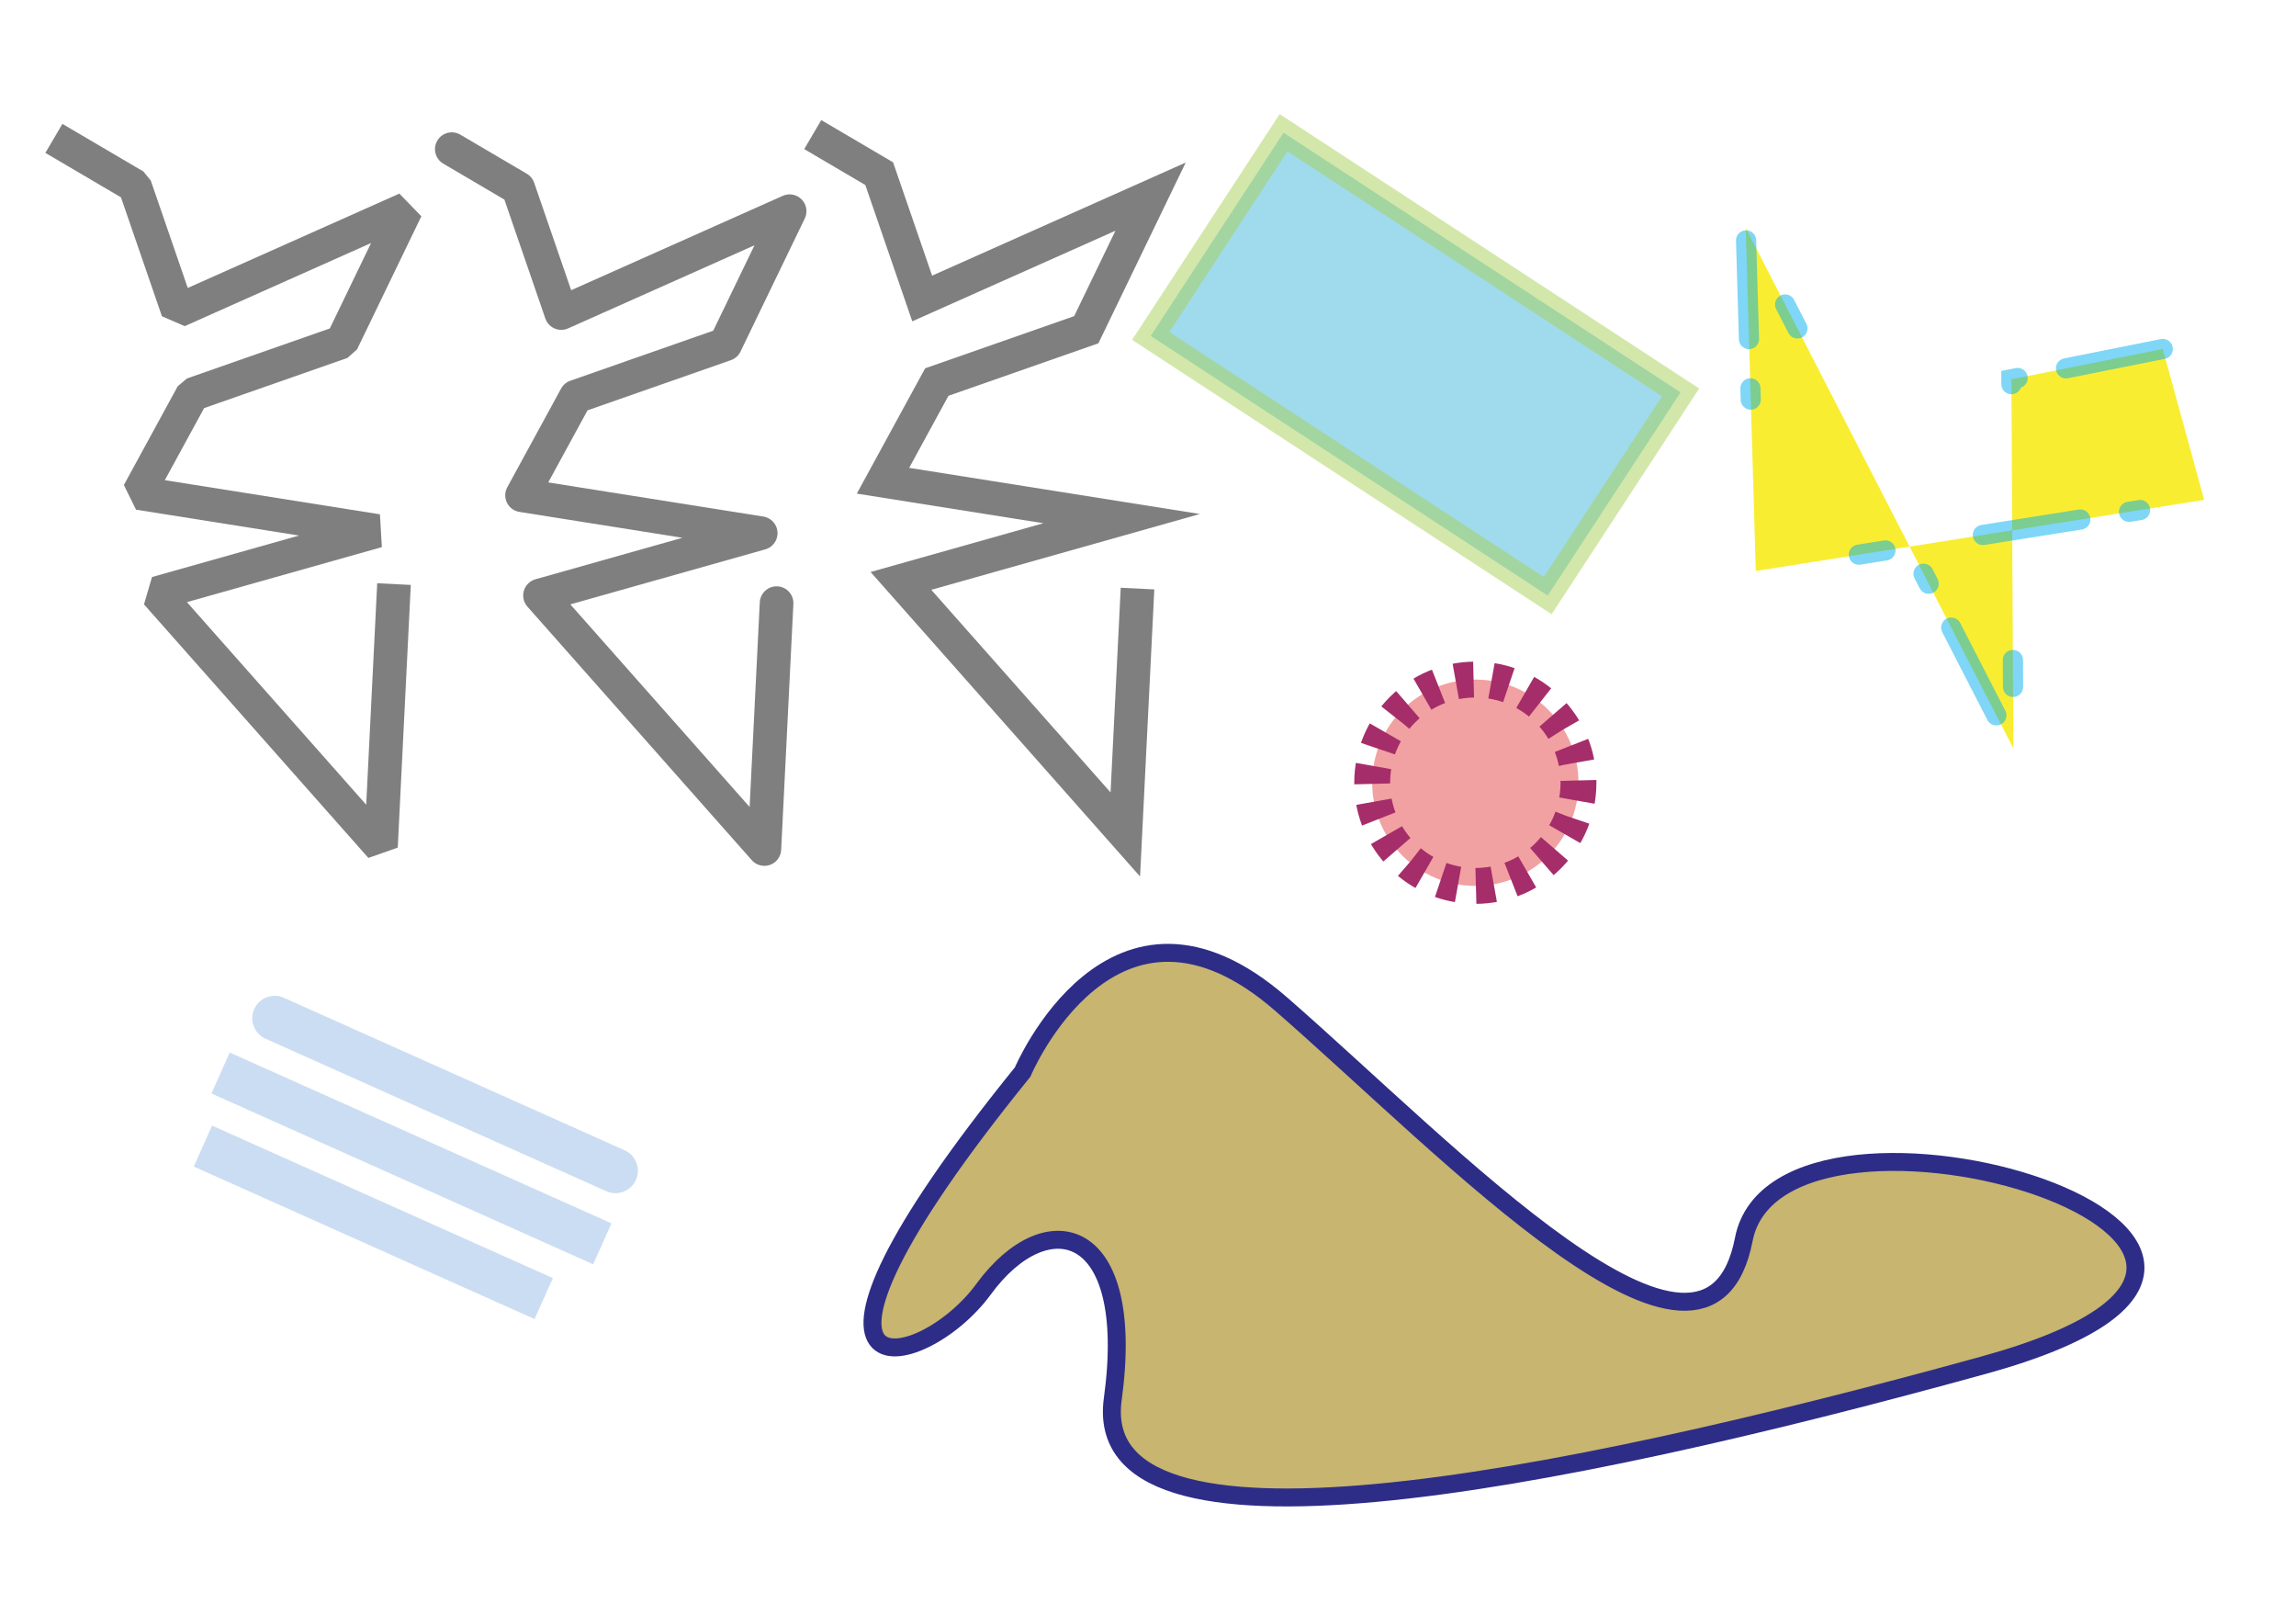
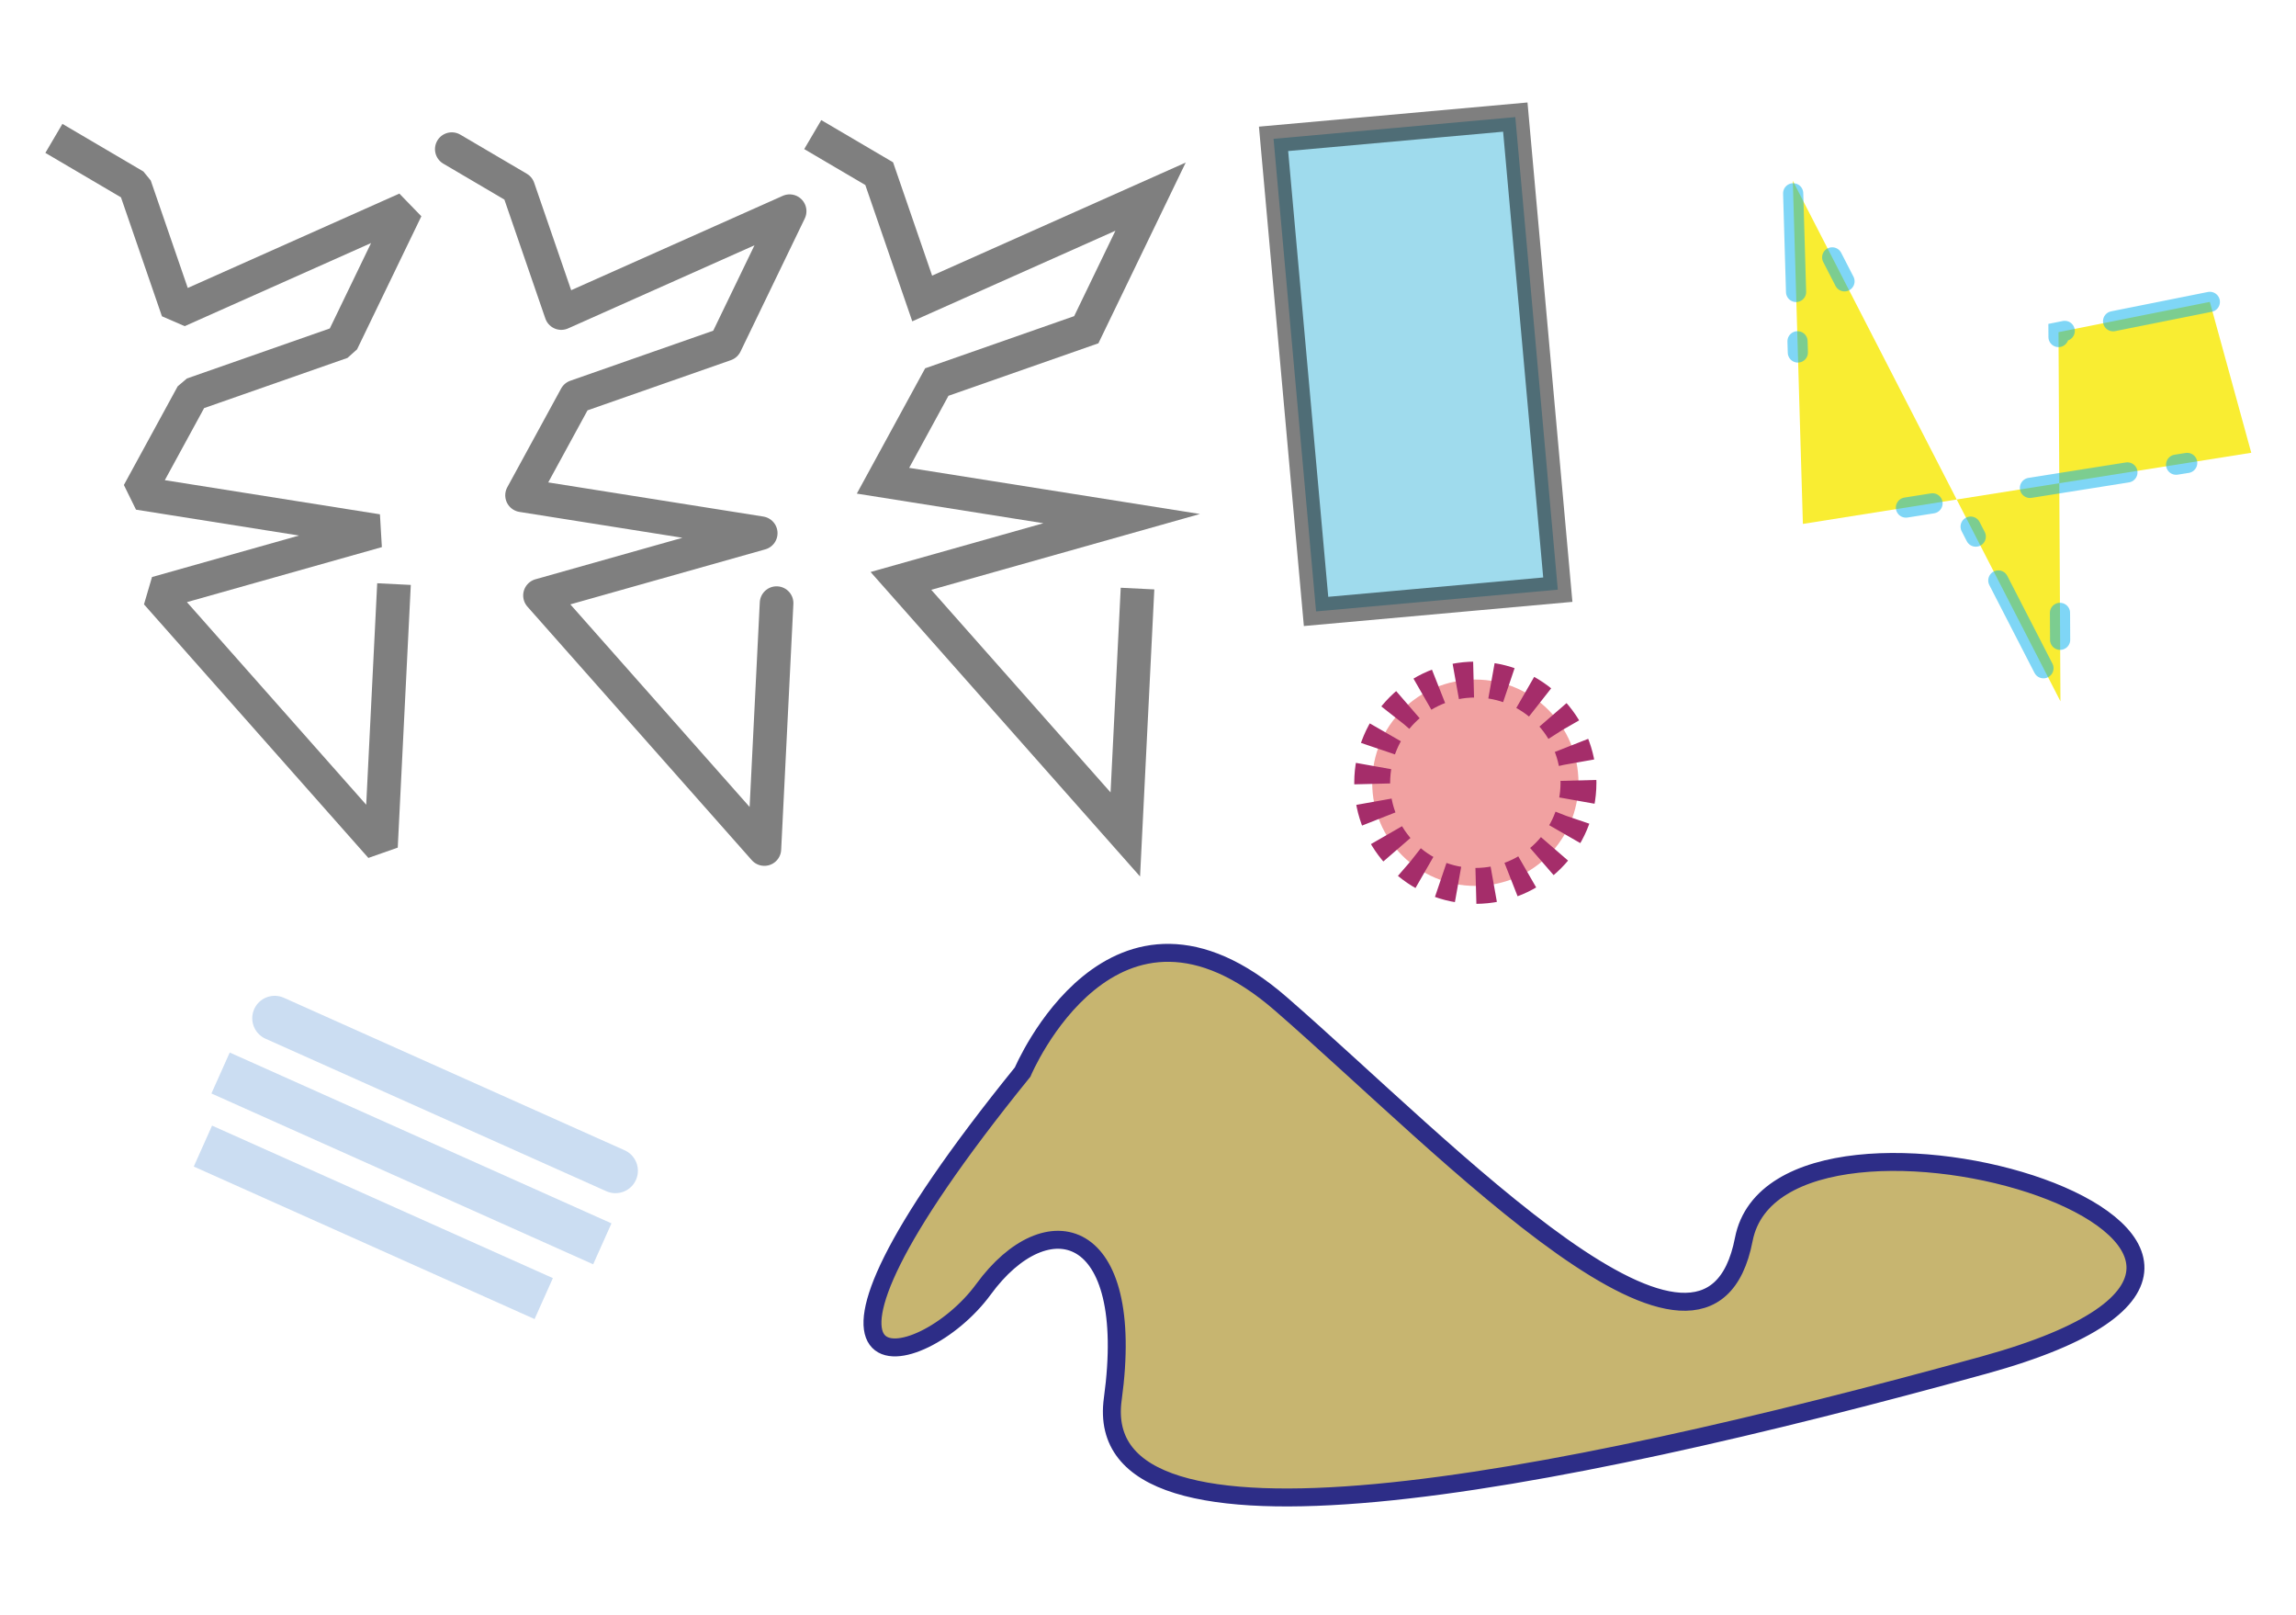
<svg xmlns="http://www.w3.org/2000/svg" version="1.1" id="Layer_1" x="0px" y="0px" width="1024px" height="720px" viewBox="0 0 1024 720" enable-background="new 0 0 1024 720" xml:space="preserve">
-   <polyline fill="#F9ED32" stroke="#00AEEF" stroke-width="9" stroke-linecap="round" stroke-miterlimit="5" stroke-opacity="0.5" stroke-dasharray="44,22,5,123,12,44" points="  964.57,155.601 897.073,169.1 897.948,333.688 778.577,101.603 783.077,254.595 983.05,222.875 " />
+   <polyline fill="#F9ED32" stroke="#00AEEF" stroke-width="9" stroke-linecap="round" stroke-miterlimit="5" stroke-opacity="0.5" stroke-dasharray="44,22,5,123,12,44" points="  985.57,134.601 918.073,148.1 918.948,312.688 799.577,80.603 804.077,233.595 1004.05,201.875 " />
  <polyline fill="none" stroke="#000000" stroke-width="15" stroke-linecap="square" stroke-linejoin="bevel" stroke-miterlimit="500" stroke-opacity="0.5" points="  30.5,65.5 60.142,82.924 79.315,138.574 181.167,93.167 152.5,152.5 85.834,175.833 61.834,219.833 168.273,236.723 69.834,264.5   169.904,377.551 175.349,267.919 " />
  <path fill="#C7B570" stroke="#2D2D87" stroke-width="8" stroke-linecap="round" stroke-miterlimit="5" d="M456.091,477.991  c0,0,40.203-95.653,115.249-30.33c75.047,65.323,190.289,187.808,206.371,104.981c16.082-82.82,301.516,2.334,107.203,55.991  c-194.313,53.655-399.348,93.313-388.624,15.162c10.719-78.152-29.48-87.483-57.624-48.992  C410.524,613.302,334.14,628.469,456.091,477.991z" />
  <circle fill="#EB7A79" fill-opacity="0.7" stroke="#A52D6A" stroke-width="16" stroke-miterlimit="22" stroke-dasharray="8,8,0,0,0,0" cx="657.991" cy="348.999" r="46" />
-   <rect x="525.611" y="108.268" transform="matrix(-0.837 -0.5473 0.5473 -0.837 1070.961 643.8511)" fill="#9FDBED" stroke="#A9D156" stroke-width="12" stroke-miterlimit="500" stroke-opacity="0.5" width="211.556" height="108.252" />
+   <rect x="525.61" y="108.269" transform="matrix(0.0896 0.996 -0.996 0.0896 736.5569 -481.004)" fill="#9FDBED" stroke="#000000" stroke-width="12" stroke-miterlimit="500" stroke-opacity="0.5" width="211.557" height="108.254" />
  <line fill="none" stroke="#518DD4" stroke-width="20" stroke-linecap="round" stroke-miterlimit="500" stroke-opacity="0.3" x1="122.5" y1="454" x2="274.5" y2="522" />
  <line fill="none" stroke="#518DD4" stroke-width="20" stroke-linecap="square" stroke-miterlimit="500" stroke-opacity="0.3" x1="107.5" y1="482.5" x2="259.5" y2="550.5" />
  <line fill="none" stroke="#518DD4" stroke-width="20" stroke-miterlimit="500" stroke-opacity="0.3" x1="90.5" y1="511" x2="242.5" y2="579" />
  <polyline fill="none" stroke="#000000" stroke-width="15" stroke-linecap="round" stroke-linejoin="round" stroke-miterlimit="500" stroke-opacity="0.5" points="  201.5,66.5 231.142,83.924 250.315,139.574 352.166,94.167 323.5,153.5 256.834,176.833 232.834,220.833 339.273,237.723   240.834,265.5 340.904,378.551 346.349,268.919 " />
  <polyline fill="none" stroke="#000000" stroke-width="15" stroke-miterlimit="500" stroke-opacity="0.5" points="362.477,60.01   392.117,77.433 411.29,133.084 513.144,87.677 484.477,147.01 417.81,170.344 393.81,214.344 500.248,231.233 401.81,259.01   501.88,372.06 507.324,262.428 " />
+   <path fill="none" stroke="#000000" stroke-width="15" stroke-linecap="round" stroke-linejoin="round" stroke-miterlimit="500" d="  M144.5,42.5" />
</svg>
